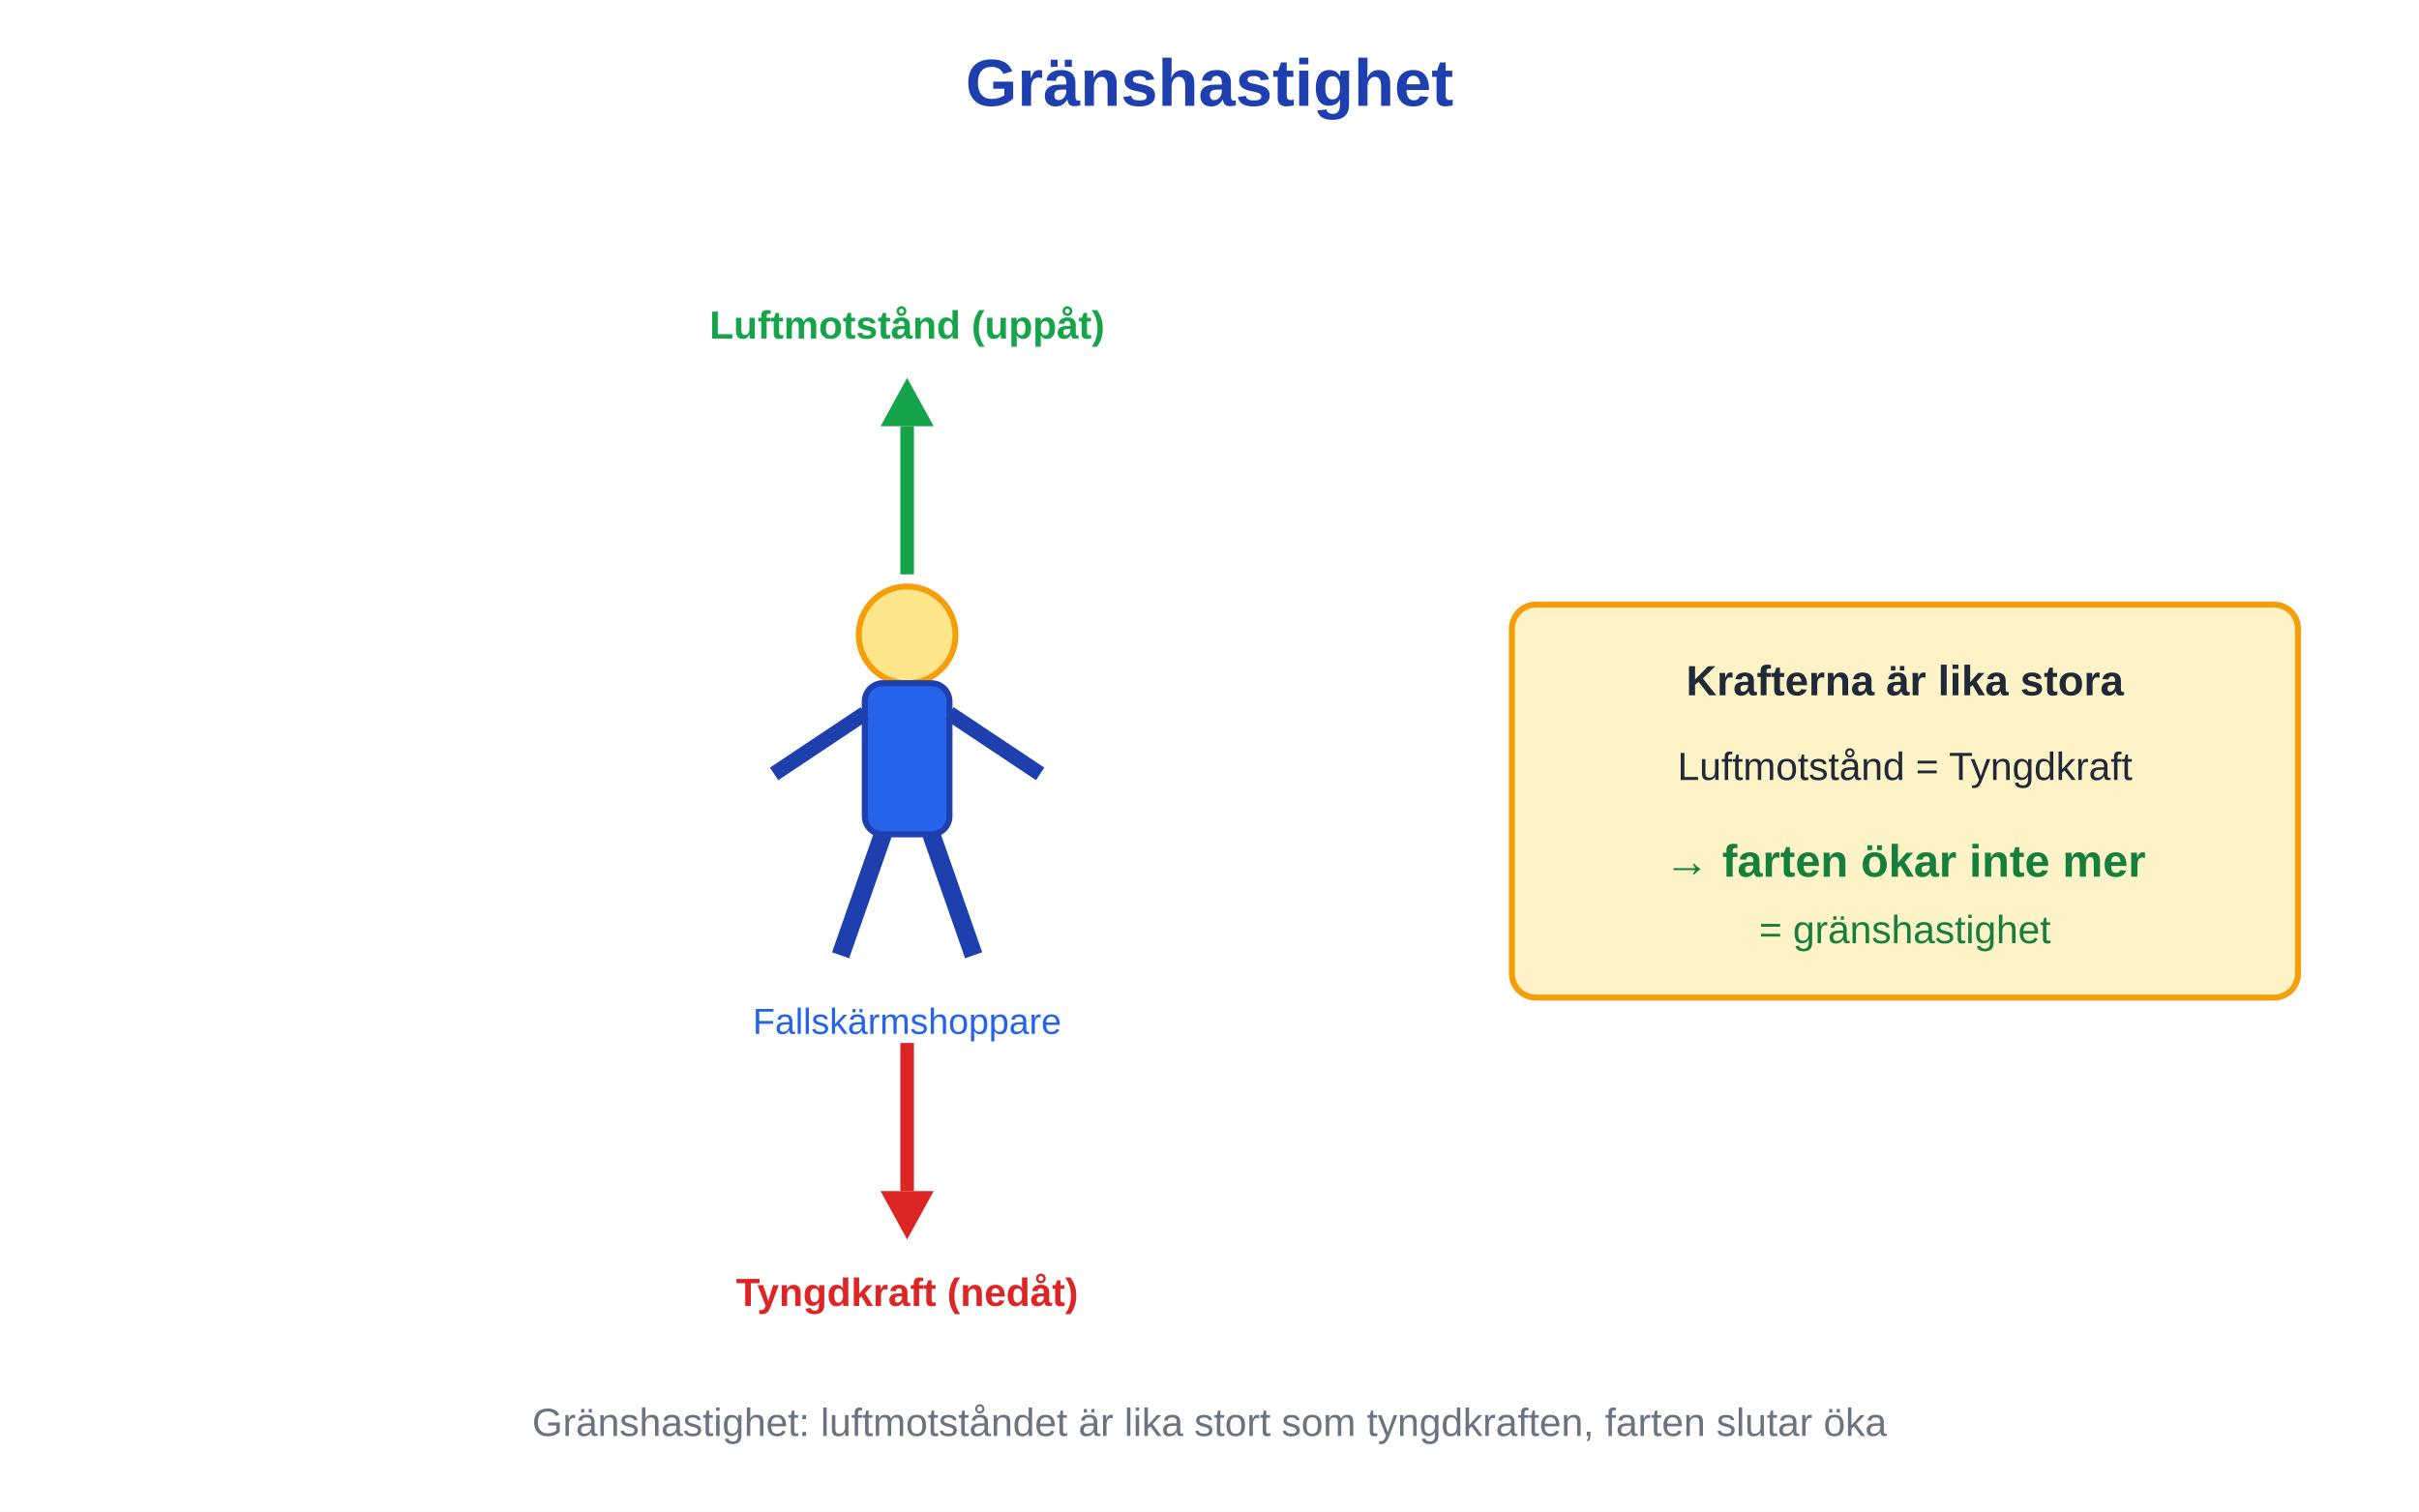
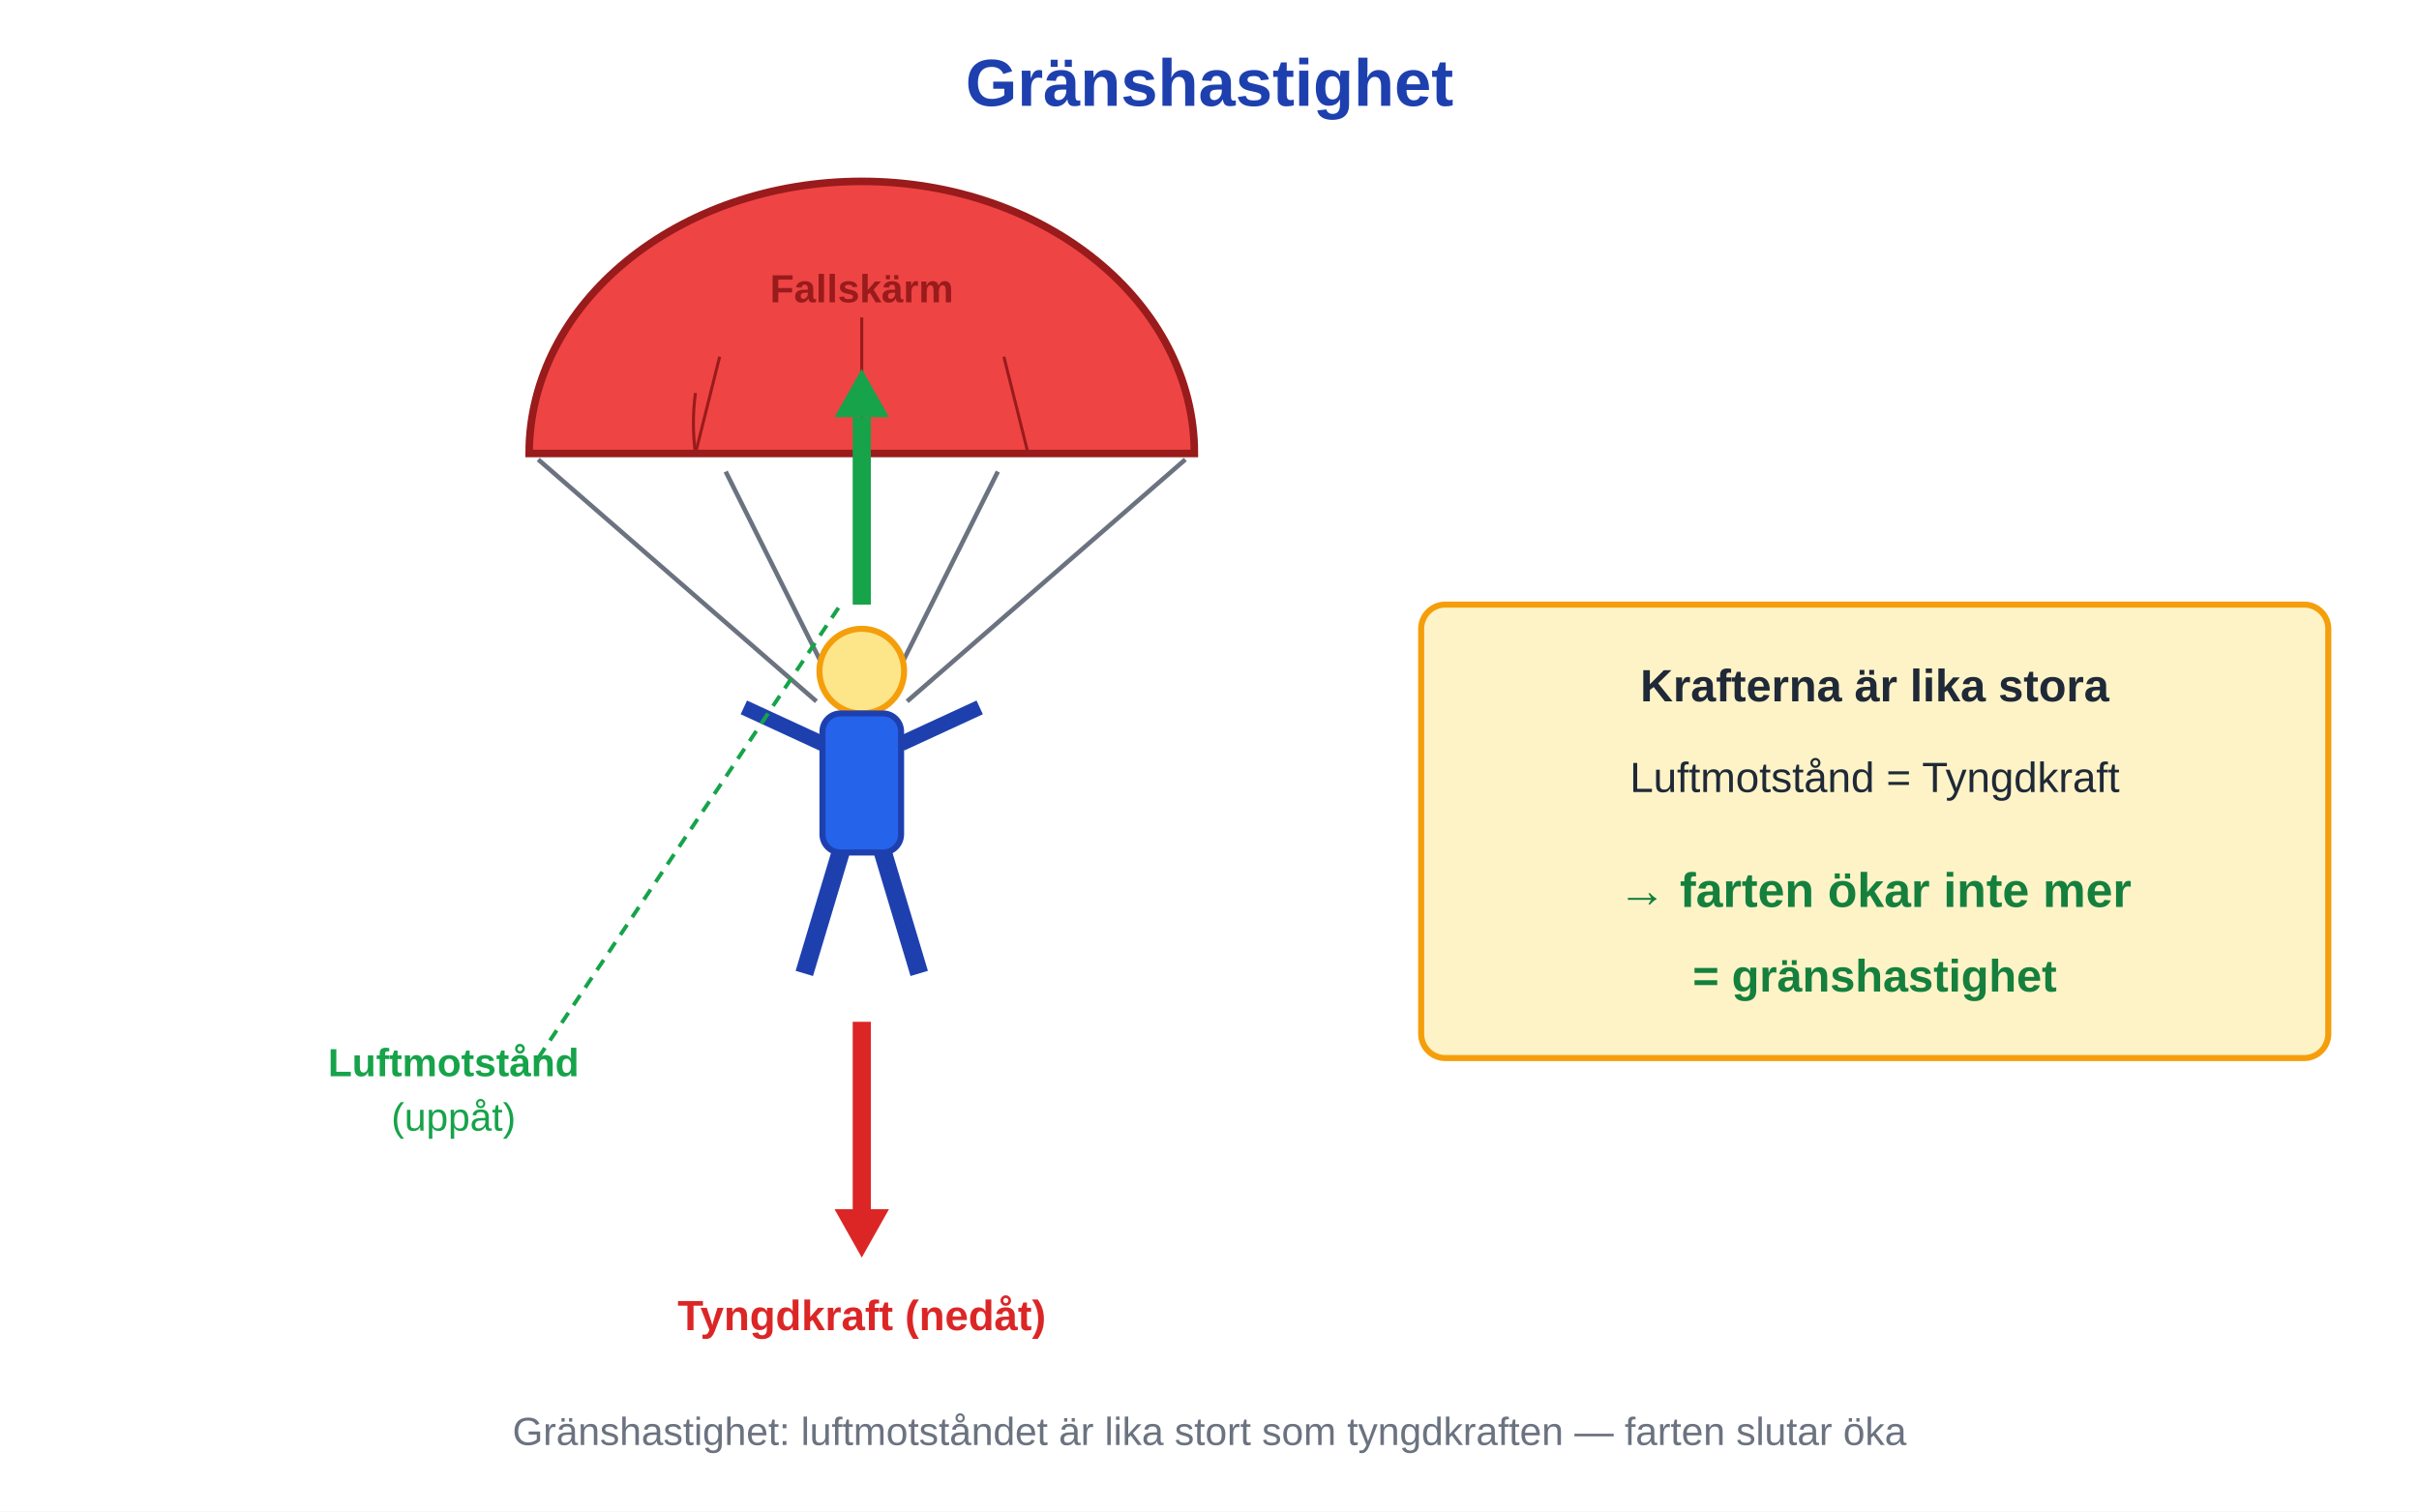
<svg xmlns="http://www.w3.org/2000/svg" viewBox="0 0 800 500" width="800" height="500">
  <rect width="800" height="500" fill="white" />
  <text x="400" y="35" font-family="Arial,sans-serif" font-size="22" fill="#1e40af" text-anchor="middle" font-weight="bold">Gränshastighet</text>
-   <circle cx="300.0" cy="210.0" r="16.0" fill="#fde68a" stroke="#f59e0b" stroke-width="2" />
-   <rect x="286" y="226" width="28" height="50" fill="#2563eb" stroke="#1e40af" stroke-width="2" rx="6" />
-   <line x1="286.0" y1="236.0" x2="256.0" y2="256.0" stroke="#1e40af" stroke-width="5" />
-   <line x1="314.0" y1="236.0" x2="344.0" y2="256.0" stroke="#1e40af" stroke-width="5" />
-   <line x1="292.0" y1="276.0" x2="278.0" y2="316.0" stroke="#1e40af" stroke-width="6" />
-   <line x1="308.0" y1="276.0" x2="322.0" y2="316.0" stroke="#1e40af" stroke-width="6" />
-   <text x="300" y="342" font-family="Arial,sans-serif" font-size="12" fill="#2563eb" text-anchor="middle">Fallskärmshoppare</text>
-   <line x1="300.0" y1="345.0" x2="300.0" y2="394.0" stroke="#dc2626" stroke-width="4.5" />
-   <polygon points="300.0,410.0 291.2,394.0 308.8,394.0" fill="#dc2626" />
-   <text x="300" y="432" font-family="Arial,sans-serif" font-size="13" fill="#dc2626" text-anchor="middle" font-weight="bold">Tyngdkraft (nedåt)</text>
-   <line x1="300.0" y1="190.0" x2="300.0" y2="141.0" stroke="#16a34a" stroke-width="4.5" />
-   <polygon points="300.0,125.0 308.8,141.0 291.2,141.0" fill="#16a34a" />
-   <text x="300" y="112" font-family="Arial,sans-serif" font-size="13" fill="#16a34a" text-anchor="middle" font-weight="bold">Luftmotstånd (uppåt)</text>
-   <rect x="500" y="200" width="260" height="130" fill="#fef3c7" stroke="#f59e0b" stroke-width="2" rx="8" />
-   <text x="630" y="230" font-family="Arial,sans-serif" font-size="14" fill="#1f2937" text-anchor="middle" font-weight="bold">Krafterna är lika stora</text>
-   <text x="630" y="258" font-family="Arial,sans-serif" font-size="13" fill="#1f2937" text-anchor="middle">Luftmotstånd = Tyngdkraft</text>
-   <text x="630" y="290" font-family="Arial,sans-serif" font-size="15" fill="#15803d" text-anchor="middle" font-weight="bold">→ farten ökar inte mer</text>
-   <text x="630" y="312" font-family="Arial,sans-serif" font-size="13" fill="#15803d" text-anchor="middle">= gränshastighet</text>
-   <text x="400" y="475" font-family="Arial,sans-serif" font-size="13" fill="#6b7280" text-anchor="middle">Gränshastighet: luftmotståndet är lika stort som tyngdkraften, farten slutar öka</text>
+   <path d="M 175 150 A 110 90 0 0 1 395 150 Z" fill="#ef4444" stroke="#991b1b" stroke-width="2.5" />
+   <path d="M 230 150 A 110 90 0 0 1 230 130" fill="none" stroke="#991b1b" stroke-width="1" />
+   <line x1="285" y1="150" x2="285" y2="105" stroke="#991b1b" stroke-width="1" />
+   <line x1="340" y1="150" x2="332" y2="118" stroke="#991b1b" stroke-width="1" />
+   <line x1="230" y1="150" x2="238" y2="118" stroke="#991b1b" stroke-width="1" />
+   <text x="285" y="100" font-family="Arial,sans-serif" font-size="13" fill="#991b1b" text-anchor="middle" font-weight="bold">Fallskärm</text>
+   <line x1="178" y1="152" x2="270" y2="232" stroke="#6b7280" stroke-width="1.5" />
+   <line x1="240" y1="156" x2="278" y2="232" stroke="#6b7280" stroke-width="1.5" />
+   <line x1="330" y1="156" x2="292" y2="232" stroke="#6b7280" stroke-width="1.5" />
+   <line x1="392" y1="152" x2="300" y2="232" stroke="#6b7280" stroke-width="1.5" />
+   <circle cx="285" cy="222" r="14" fill="#fde68a" stroke="#f59e0b" stroke-width="2" />
+   <rect x="272" y="236" width="26" height="46" fill="#2563eb" stroke="#1e40af" stroke-width="2" rx="6" />
+   <line x1="272" y1="246" x2="246" y2="234" stroke="#1e40af" stroke-width="5" />
+   <line x1="298" y1="246" x2="324" y2="234" stroke="#1e40af" stroke-width="5" />
+   <line x1="278" y1="282" x2="266" y2="322" stroke="#1e40af" stroke-width="6" />
+   <line x1="292" y1="282" x2="304" y2="322" stroke="#1e40af" stroke-width="6" />
+   <line x1="285" y1="200" x2="285" y2="138" stroke="#16a34a" stroke-width="6" />
+   <polygon points="285,122 276,138 294,138" fill="#16a34a" />
+   <line x1="285" y1="338" x2="285" y2="400" stroke="#dc2626" stroke-width="6" />
+   <polygon points="285,416 276,400 294,400" fill="#dc2626" />
+   <text x="285" y="440" font-family="Arial,sans-serif" font-size="14" fill="#dc2626" text-anchor="middle" font-weight="bold">Tyngdkraft (nedåt)</text>
+   <text x="150" y="356" font-family="Arial,sans-serif" font-size="13" fill="#16a34a" text-anchor="middle" font-weight="bold">Luftmotstånd</text>
+   <text x="150" y="374" font-family="Arial,sans-serif" font-size="13" fill="#16a34a" text-anchor="middle">(uppåt)</text>
+   <line x1="178" y1="350" x2="278" y2="200" stroke="#16a34a" stroke-width="1.3" stroke-dasharray="4,3" />
+   <rect x="470" y="200" width="300" height="150" fill="#fef3c7" stroke="#f59e0b" stroke-width="2" rx="8" />
+   <text x="620" y="232" font-family="Arial,sans-serif" font-size="15" fill="#1f2937" text-anchor="middle" font-weight="bold">Krafterna är lika stora</text>
+   <text x="620" y="262" font-family="Arial,sans-serif" font-size="14" fill="#1f2937" text-anchor="middle">Luftmotstånd = Tyngdkraft</text>
+   <text x="620" y="300" font-family="Arial,sans-serif" font-size="16" fill="#15803d" text-anchor="middle" font-weight="bold">→ farten ökar inte mer</text>
+   <text x="620" y="328" font-family="Arial,sans-serif" font-size="15" fill="#15803d" text-anchor="middle" font-weight="bold">= gränshastighet</text>
+   <text x="400" y="478" font-family="Arial,sans-serif" font-size="13" fill="#6b7280" text-anchor="middle">Gränshastighet: luftmotståndet är lika stort som tyngdkraften — farten slutar öka</text>
</svg>
